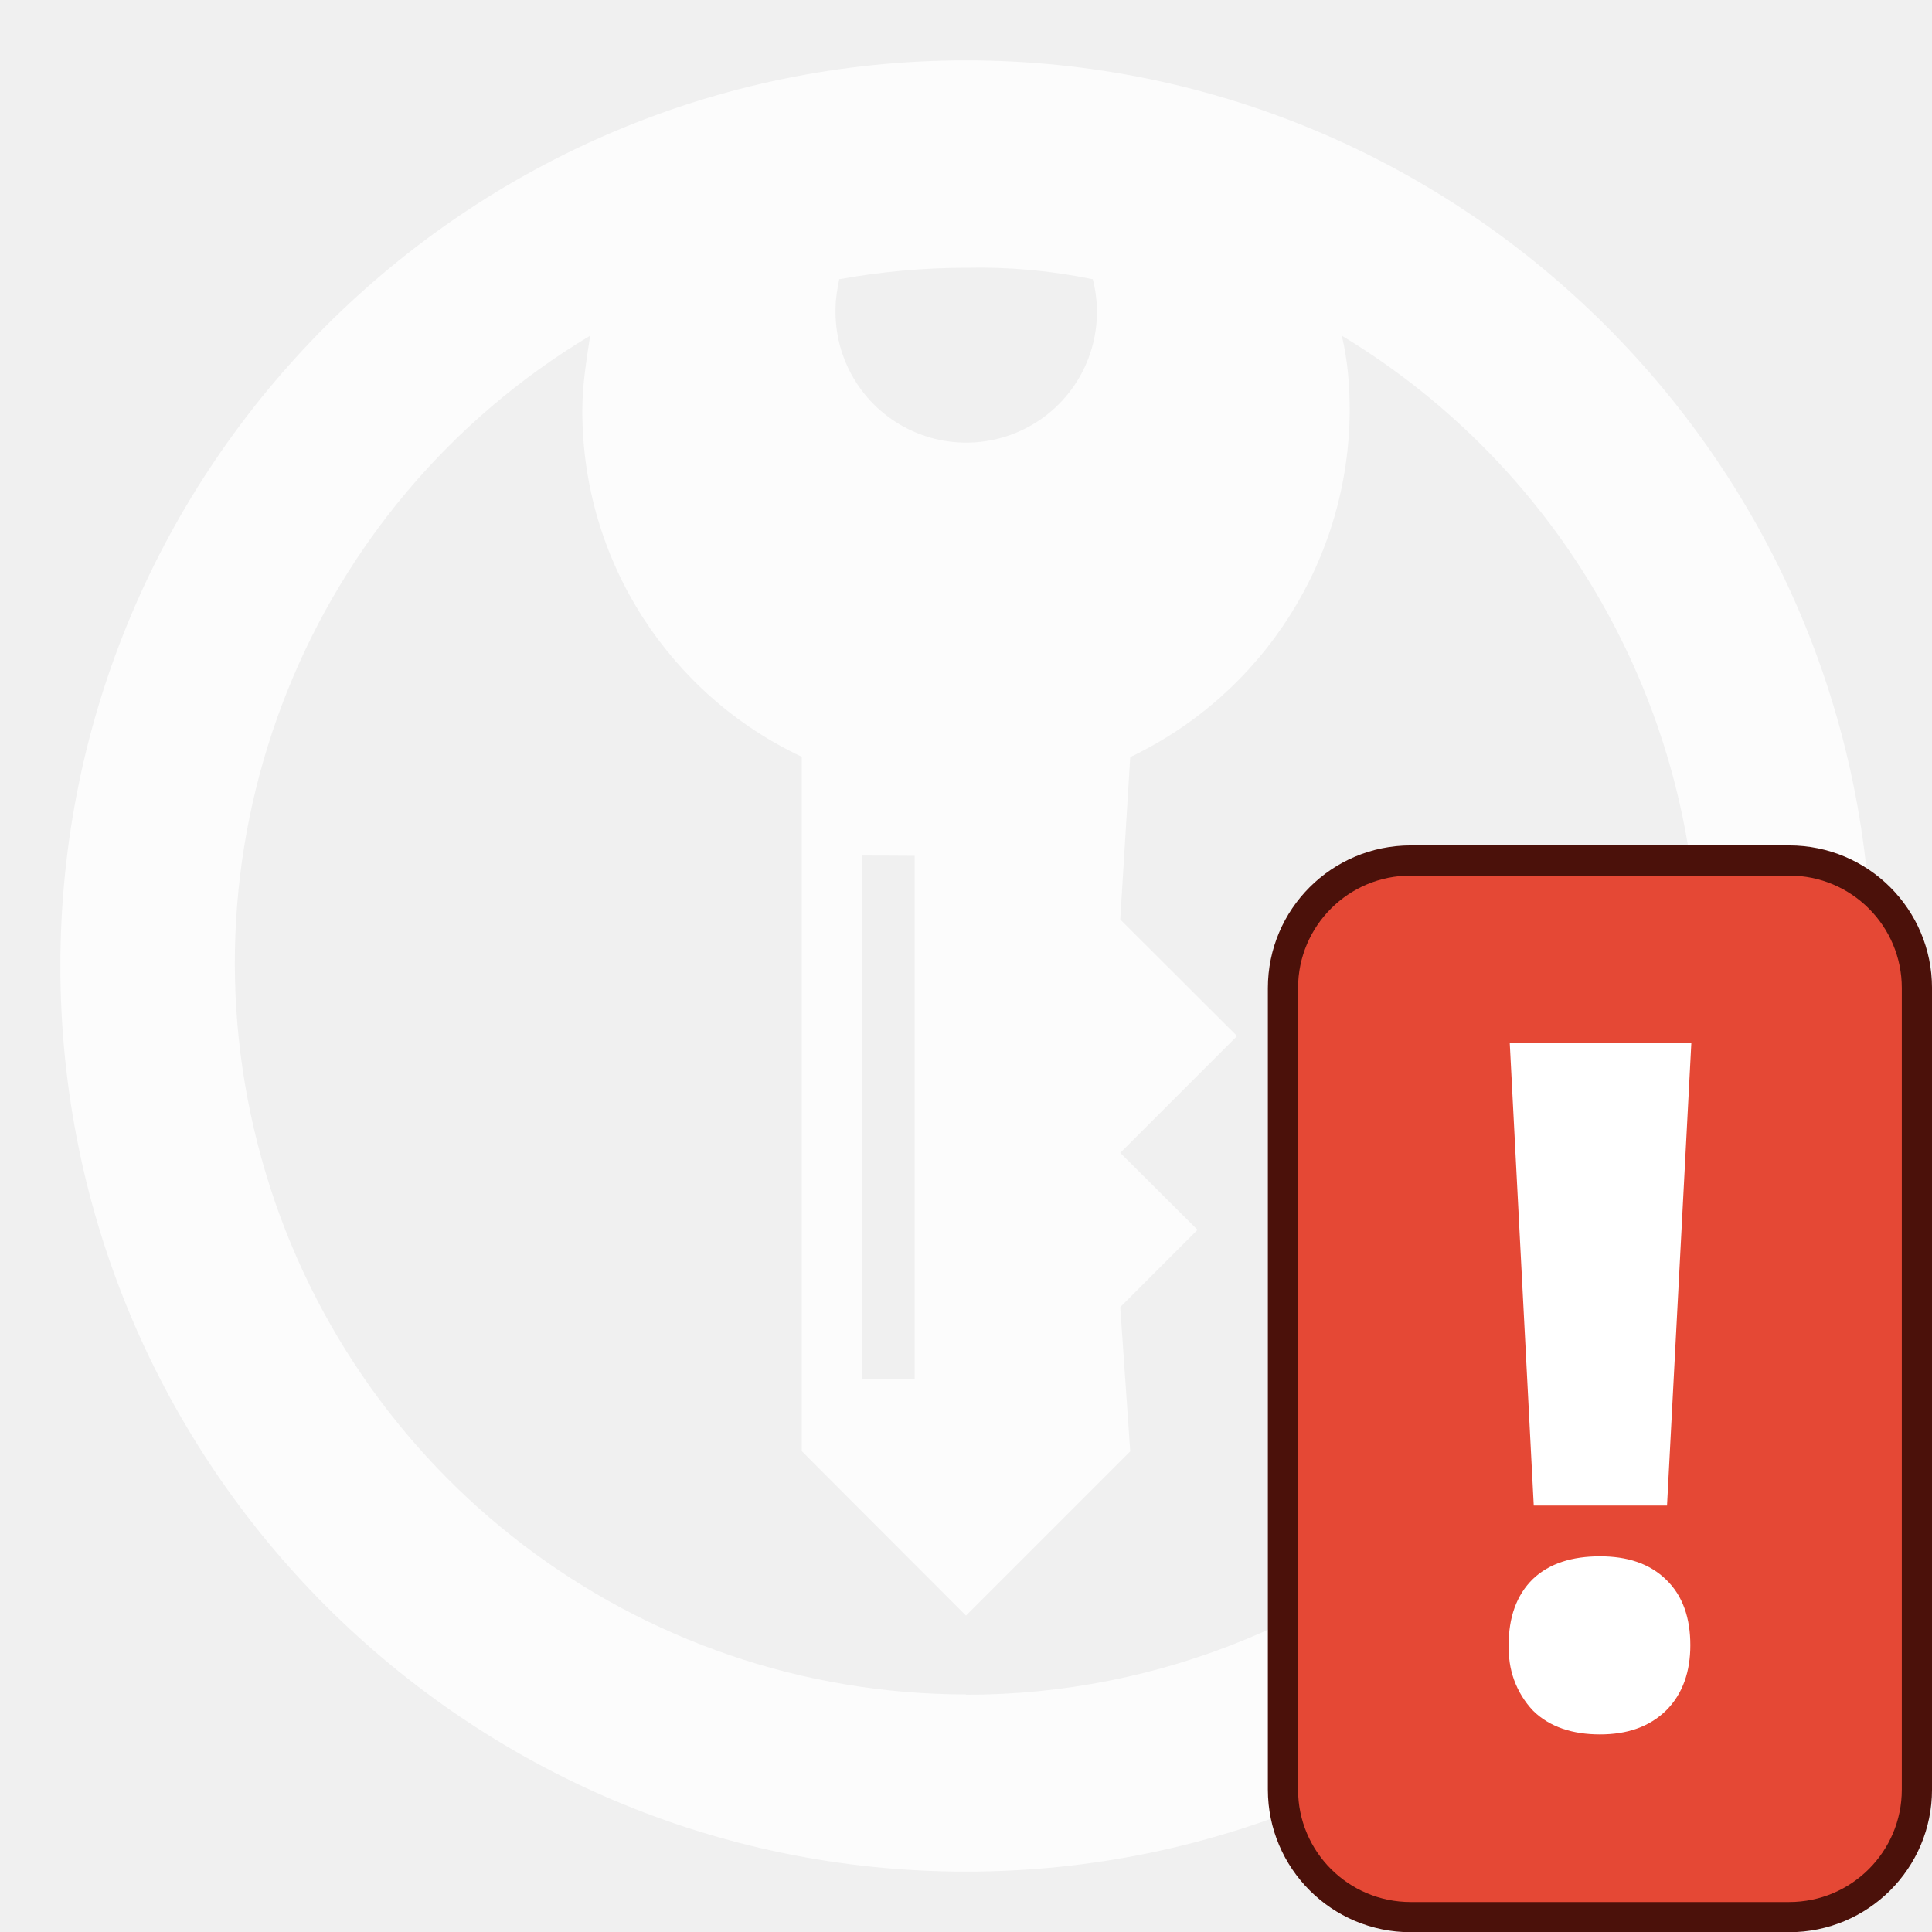
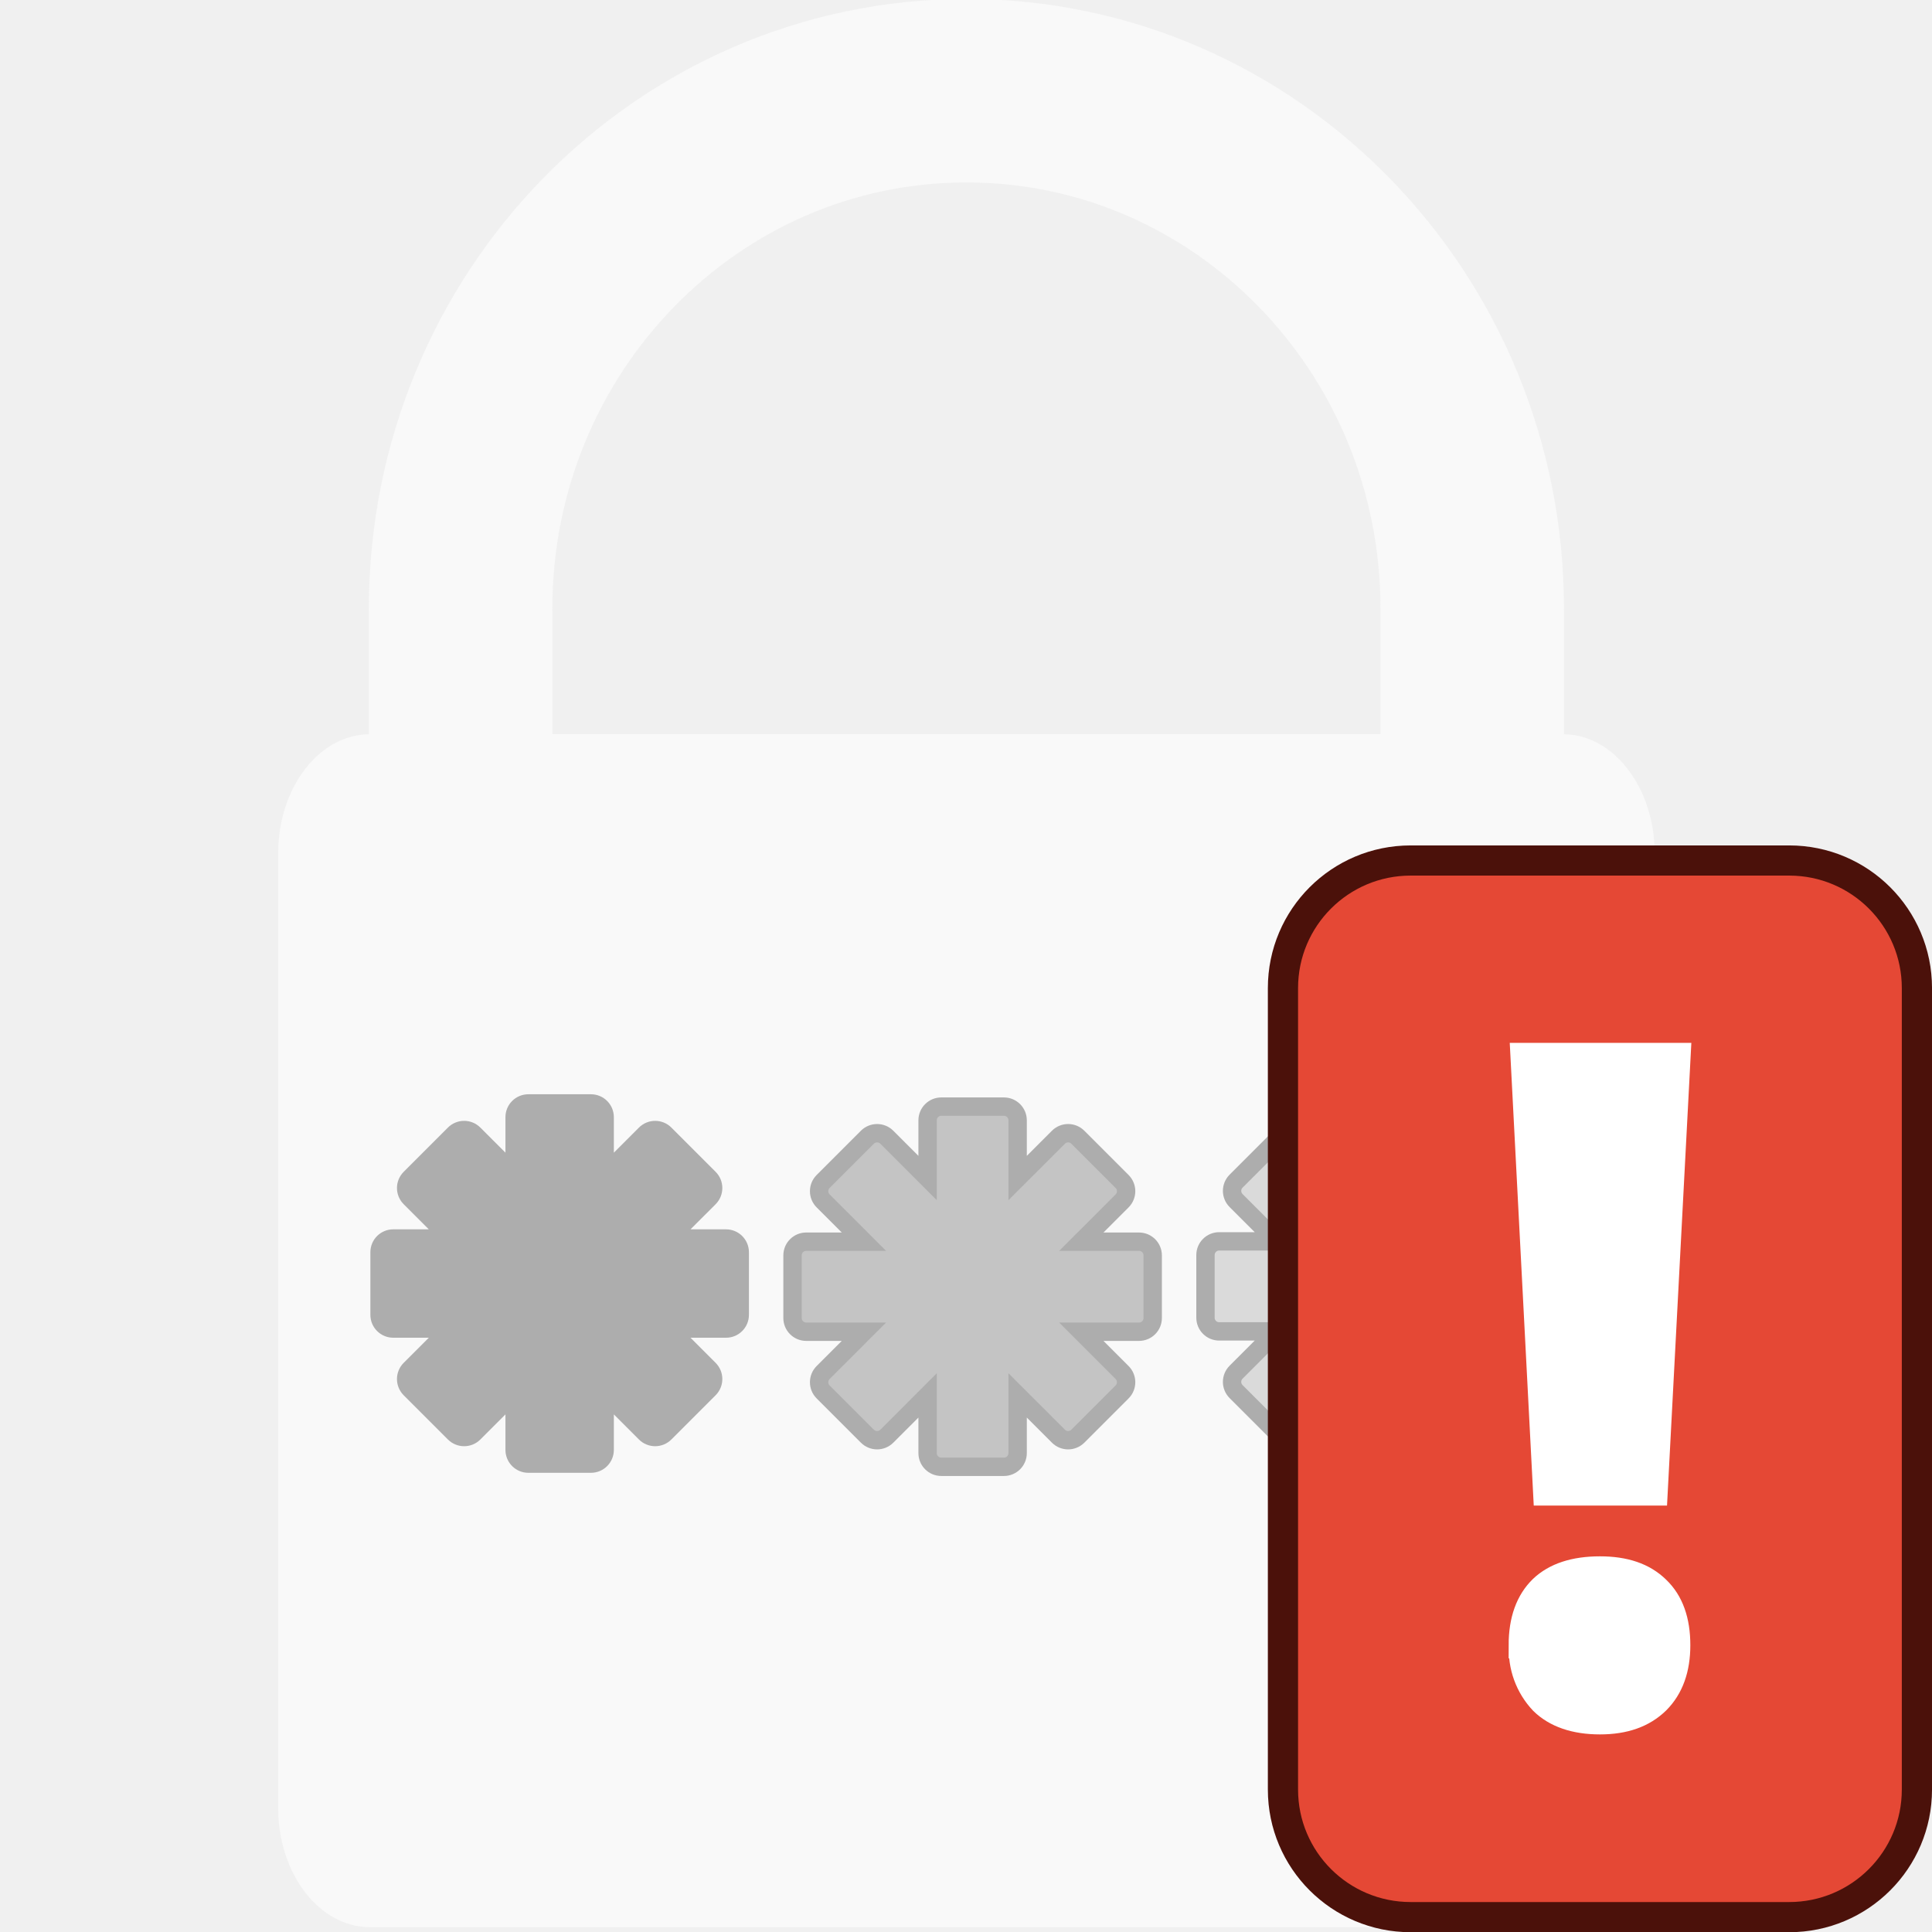
- <svg xmlns="http://www.w3.org/2000/svg" height="64" width="64" viewBox="0 0 64 64" xml:space="preserve">
-   <path d="M32 2C15.46 2 2 15.46 2 32s13.46 30 30 30 30-13.46 30-30S48.54 2 32 2Zm-4.2 7.25c1.38-.25 2.82-.38 4.2-.38a18.7 18.7 0 0 1 4.2.38 4.33 4.33 0 1 1-8.52.94c0-.32.06-.63.12-.94zm2.5 19.1v17.34h-1.74V28.34ZM32 56.13a24.23 24.23 0 0 1-12.45-45.01c-.13.85-.26 1.64-.26 2.49 0 5.04 2.95 9.43 7.27 11.46v23L32 53.52l5.44-5.44-.33-4.78 2.56-2.56-2.56-2.55 3.87-3.87-3.87-3.86.33-5.38a12.77 12.77 0 0 0 7.27-11.46c0-.85-.06-1.64-.26-2.5a24.45 24.45 0 0 1 11.8 20.78A24.23 24.23 0 0 1 32 56.14z" style="display:inline;fill:#fcfcfc;stroke-width:.493" />
-   <g style="display:inline;stroke-width:1;stroke:#34220a;stroke-opacity:1">
-     <g style="display:inline;stroke:#34220a;stroke-width:1;stroke-opacity:1" stroke="#0c0c0c" stroke-opacity=".8">
-       <rect x="39.15" y="22.7" width="20" height="34.04" ry="3.73" display="inline" fill="#e54835" stroke="none" style="display:inline;stroke:#4b110a;stroke-width:2.001;stroke-linecap:round;stroke-linejoin:round;stroke-dasharray:none;stroke-opacity:1;paint-order:stroke fill markers" transform="matrix(1 0 0 .9989 3.85 6.33)" />
-       <path d="M54.81 49.44h-3.59l-.75-14.46h5.1zm-4.4 5.06c0-.83.23-1.45.67-1.88.44-.42 1.08-.63 1.92-.63.82 0 1.44.21 1.89.65.45.43.67 1.05.67 1.86 0 .78-.22 1.4-.67 1.85-.46.45-1.08.67-1.89.67-.82 0-1.46-.22-1.9-.65a2.5 2.5 0 0 1-.68-1.87z" display="inline" fill="#fff" stroke="#fff" style="display:inline;stroke:#fff;stroke-width:.869;stroke-opacity:1" />
-     </g>
+ <svg xmlns="http://www.w3.org/2000/svg" height="64" width="64" viewBox="0 0 64 64">
+   <g transform="scale(0.304)" opacity="0.7">
+     <path style="fill:none;stroke:#fcfcfc;stroke-width:20;stroke-miterlimit:4" d="M 105.308,9.883 A 55.117,56.435 0 0 0 50.192,66.318 a 55.117,56.435 0 0 0 5.08e-4,0.262 V 140.117 H 160.424 V 66.643 A 55.117,56.435 0 0 0 160.425,66.318 55.117,56.435 0 0 0 105.308,9.883 Z" />
+     <rect style="fill:#fcfcfc;fill-opacity:1;fill-rule:evenodd" width="150" height="130" x="30.308" y="80" rx="10" ry="13" />
+     <path style="fill:#d0d0d0;fill-opacity:1;stroke:#909090;stroke-width:2;stroke-miterlimit:4" d="m 147.576,120.549 c -0.83,0 -1.498,0.668 -1.498,1.498 v 6.282 l -4.442,-4.442 c -0.587,-0.587 -1.533,-0.587 -2.12,0 l -4.819,4.819 c -0.587,0.587 -0.587,1.532 0,2.12 l 4.442,4.442 h -6.282 c -0.83,0 -1.498,0.668 -1.498,1.498 v 6.816 c 0,0.83 0.668,1.498 1.498,1.498 h 6.282 l -4.442,4.442 c -0.587,0.587 -0.587,1.533 0,2.12 l 4.819,4.819 c 0.587,0.587 1.532,0.587 2.12,0 l 4.442,-4.442 v 6.282 c 0,0.83 0.668,1.498 1.498,1.498 h 6.816 c 0.83,0 1.498,-0.668 1.498,-1.498 v -6.282 l 4.442,4.442 c 0.587,0.587 1.532,0.587 2.12,0 l 4.819,-4.819 c 0.587,-0.587 0.587,-1.533 0,-2.12 l -4.442,-4.442 h 6.282 c 0.83,0 1.498,-0.668 1.498,-1.498 v -6.816 c 0,-0.83 -0.668,-1.498 -1.498,-1.498 h -6.282 l 4.442,-4.442 c 0.587,-0.587 0.587,-1.532 0,-2.12 l -4.819,-4.819 c -0.587,-0.587 -1.533,-0.587 -2.12,0 l -4.442,4.442 v -6.282 c 0,-0.83 -0.668,-1.498 -1.498,-1.498 z" />
+     <path style="fill:#b0b0b0;fill-opacity:1;stroke:#909090;stroke-width:2;stroke-miterlimit:4" d="m 102.576,120.585 c -0.83,0 -1.498,0.668 -1.498,1.498 v 6.282 l -4.442,-4.442 c -0.587,-0.587 -1.533,-0.587 -2.12,0 l -4.819,4.819 c -0.587,0.587 -0.587,1.532 0,2.12 l 4.442,4.442 h -6.282 c -0.83,0 -1.498,0.668 -1.498,1.498 v 6.816 c 0,0.83 0.668,1.498 1.498,1.498 h 6.282 l -4.442,4.442 c -0.587,0.587 -0.587,1.533 0,2.12 l 4.819,4.819 c 0.587,0.587 1.533,0.587 2.12,0 l 4.442,-4.442 v 6.282 c 0,0.83 0.668,1.498 1.498,1.498 h 6.816 c 0.83,0 1.498,-0.668 1.498,-1.498 v -6.282 l 4.442,4.442 c 0.587,0.587 1.532,0.587 2.12,0 l 4.819,-4.819 c 0.587,-0.587 0.587,-1.533 0,-2.12 l -4.442,-4.442 h 6.282 c 0.83,0 1.498,-0.668 1.498,-1.498 v -6.816 c 0,-0.83 -0.668,-1.498 -1.498,-1.498 h -6.282 l 4.442,-4.442 c 0.587,-0.587 0.587,-1.532 0,-2.12 l -4.819,-4.819 c -0.587,-0.587 -1.533,-0.587 -2.12,0 l -4.442,4.442 v -6.282 c 0,-0.83 -0.668,-1.498 -1.498,-1.498 z" />
+     <path style="fill:#909090;fill-opacity:1;stroke:#909090;stroke-width:2;stroke-miterlimit:4" d="m 57.576,120.239 c -0.83,0 -1.498,0.668 -1.498,1.498 v 6.282 l -4.442,-4.442 c -0.587,-0.587 -1.533,-0.587 -2.12,0 l -4.819,4.819 c -0.587,0.587 -0.587,1.532 0,2.12 l 4.442,4.442 h -6.282 c -0.83,0 -1.498,0.668 -1.498,1.498 v 6.816 c 0,0.83 0.668,1.498 1.498,1.498 h 6.282 l -4.442,4.442 c -0.587,0.587 -0.587,1.533 0,2.12 l 4.819,4.819 c 0.587,0.587 1.533,0.587 2.12,0 l 4.442,-4.442 v 6.282 c 0,0.83 0.668,1.498 1.498,1.498 h 6.816 c 0.83,0 1.498,-0.668 1.498,-1.498 v -6.282 l 4.442,4.442 c 0.587,0.587 1.532,0.587 2.12,0 l 4.819,-4.819 c 0.587,-0.587 0.587,-1.533 0,-2.12 l -4.442,-4.442 h 6.282 c 0.83,0 1.498,-0.668 1.498,-1.498 v -6.816 c 0,-0.83 -0.668,-1.498 -1.498,-1.498 h -6.282 l 4.442,-4.442 c 0.587,-0.587 0.587,-1.532 0,-2.12 l -4.819,-4.819 c -0.587,-0.587 -1.533,-0.587 -2.12,0 l -4.442,4.442 v -6.282 c 0,-0.83 -0.668,-1.498 -1.498,-1.498 z" />
+   </g>
+   <g style="display:inline;stroke:#34220a;stroke-width:1;stroke-opacity:1" stroke="#0c0c0c" stroke-opacity=".8">
+     <rect x="39.15" y="22.7" width="20" height="34.04" ry="3.73" display="inline" fill="#e54835" stroke="none" style="display:inline;stroke:#4b110a;stroke-width:2.001;stroke-linecap:round;stroke-linejoin:round;stroke-dasharray:none;stroke-opacity:1;paint-order:stroke fill markers" transform="matrix(1 0 0 .9989 3.85 6.33)" />
+     <path d="M54.81 49.44h-3.59l-.75-14.46h5.1zm-4.4 5.06c0-.83.23-1.45.67-1.88.44-.42 1.08-.63 1.92-.63.82 0 1.44.21 1.89.65.45.43.67 1.05.67 1.86 0 .78-.22 1.4-.67 1.85-.46.45-1.08.67-1.89.67-.82 0-1.46-.22-1.9-.65a2.5 2.5 0 0 1-.68-1.87z" display="inline" fill="#fff" stroke="#fff" style="display:inline;stroke:#fff;stroke-width:.869;stroke-opacity:1" />
  </g>
</svg>
